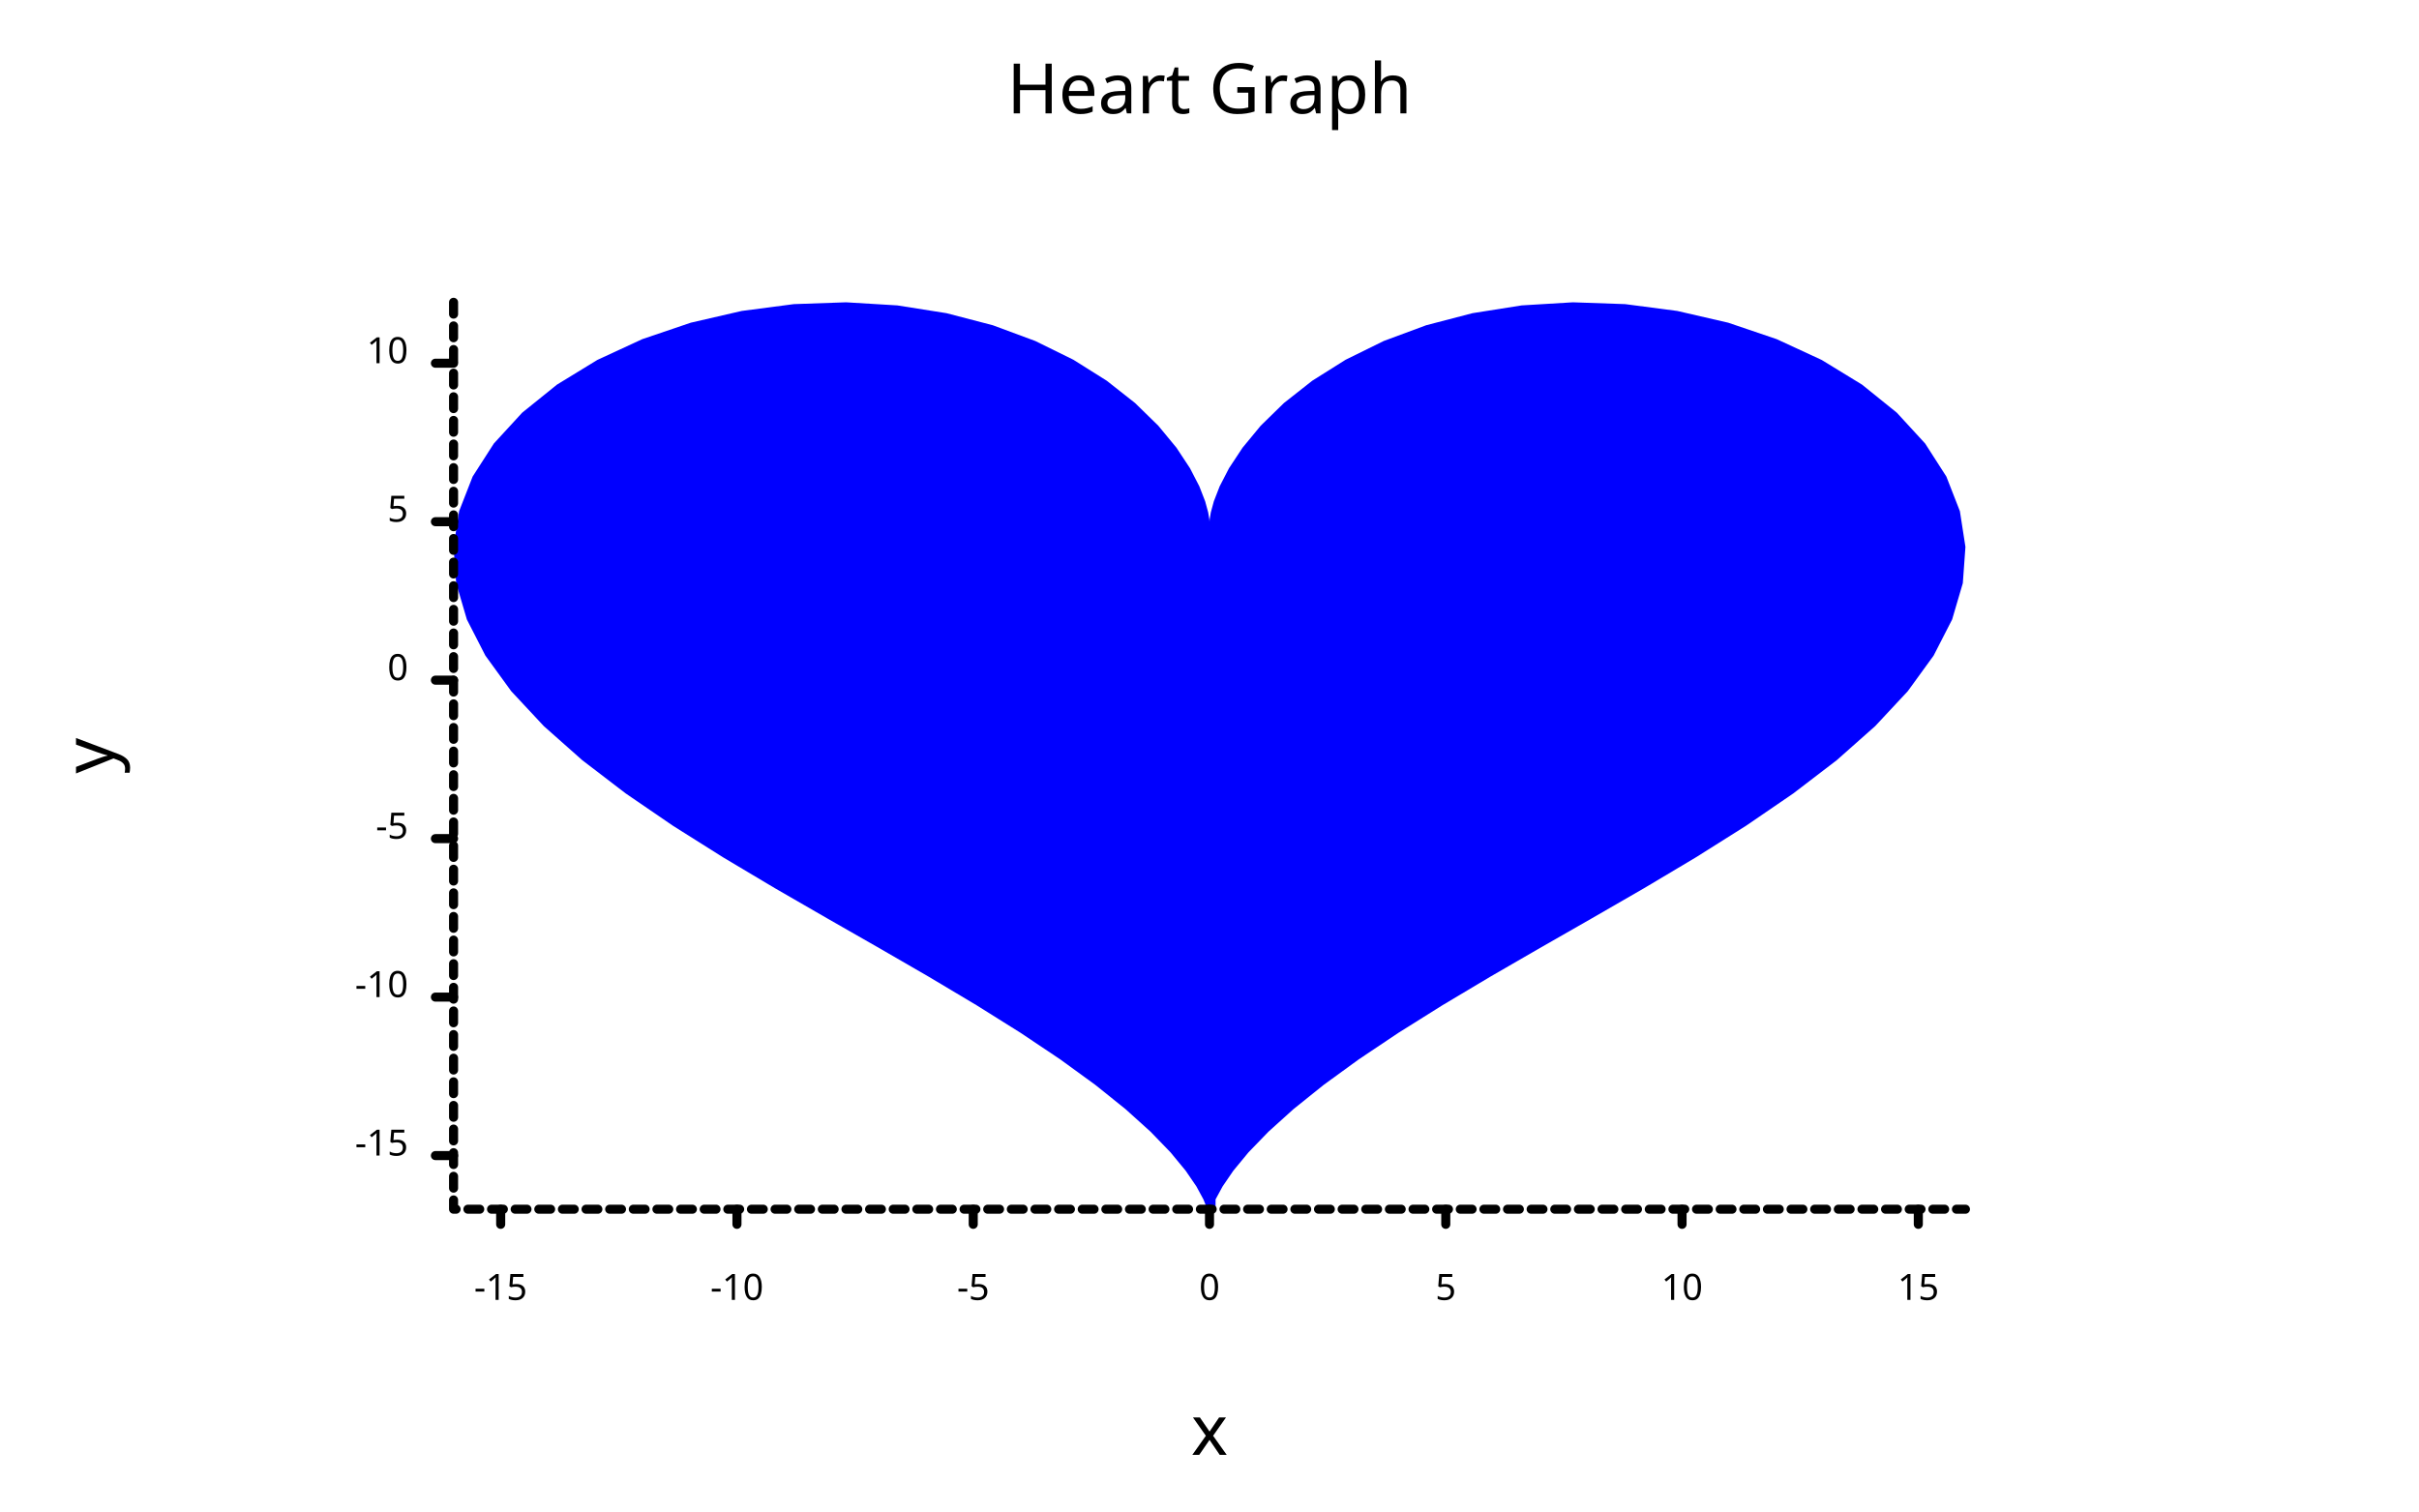
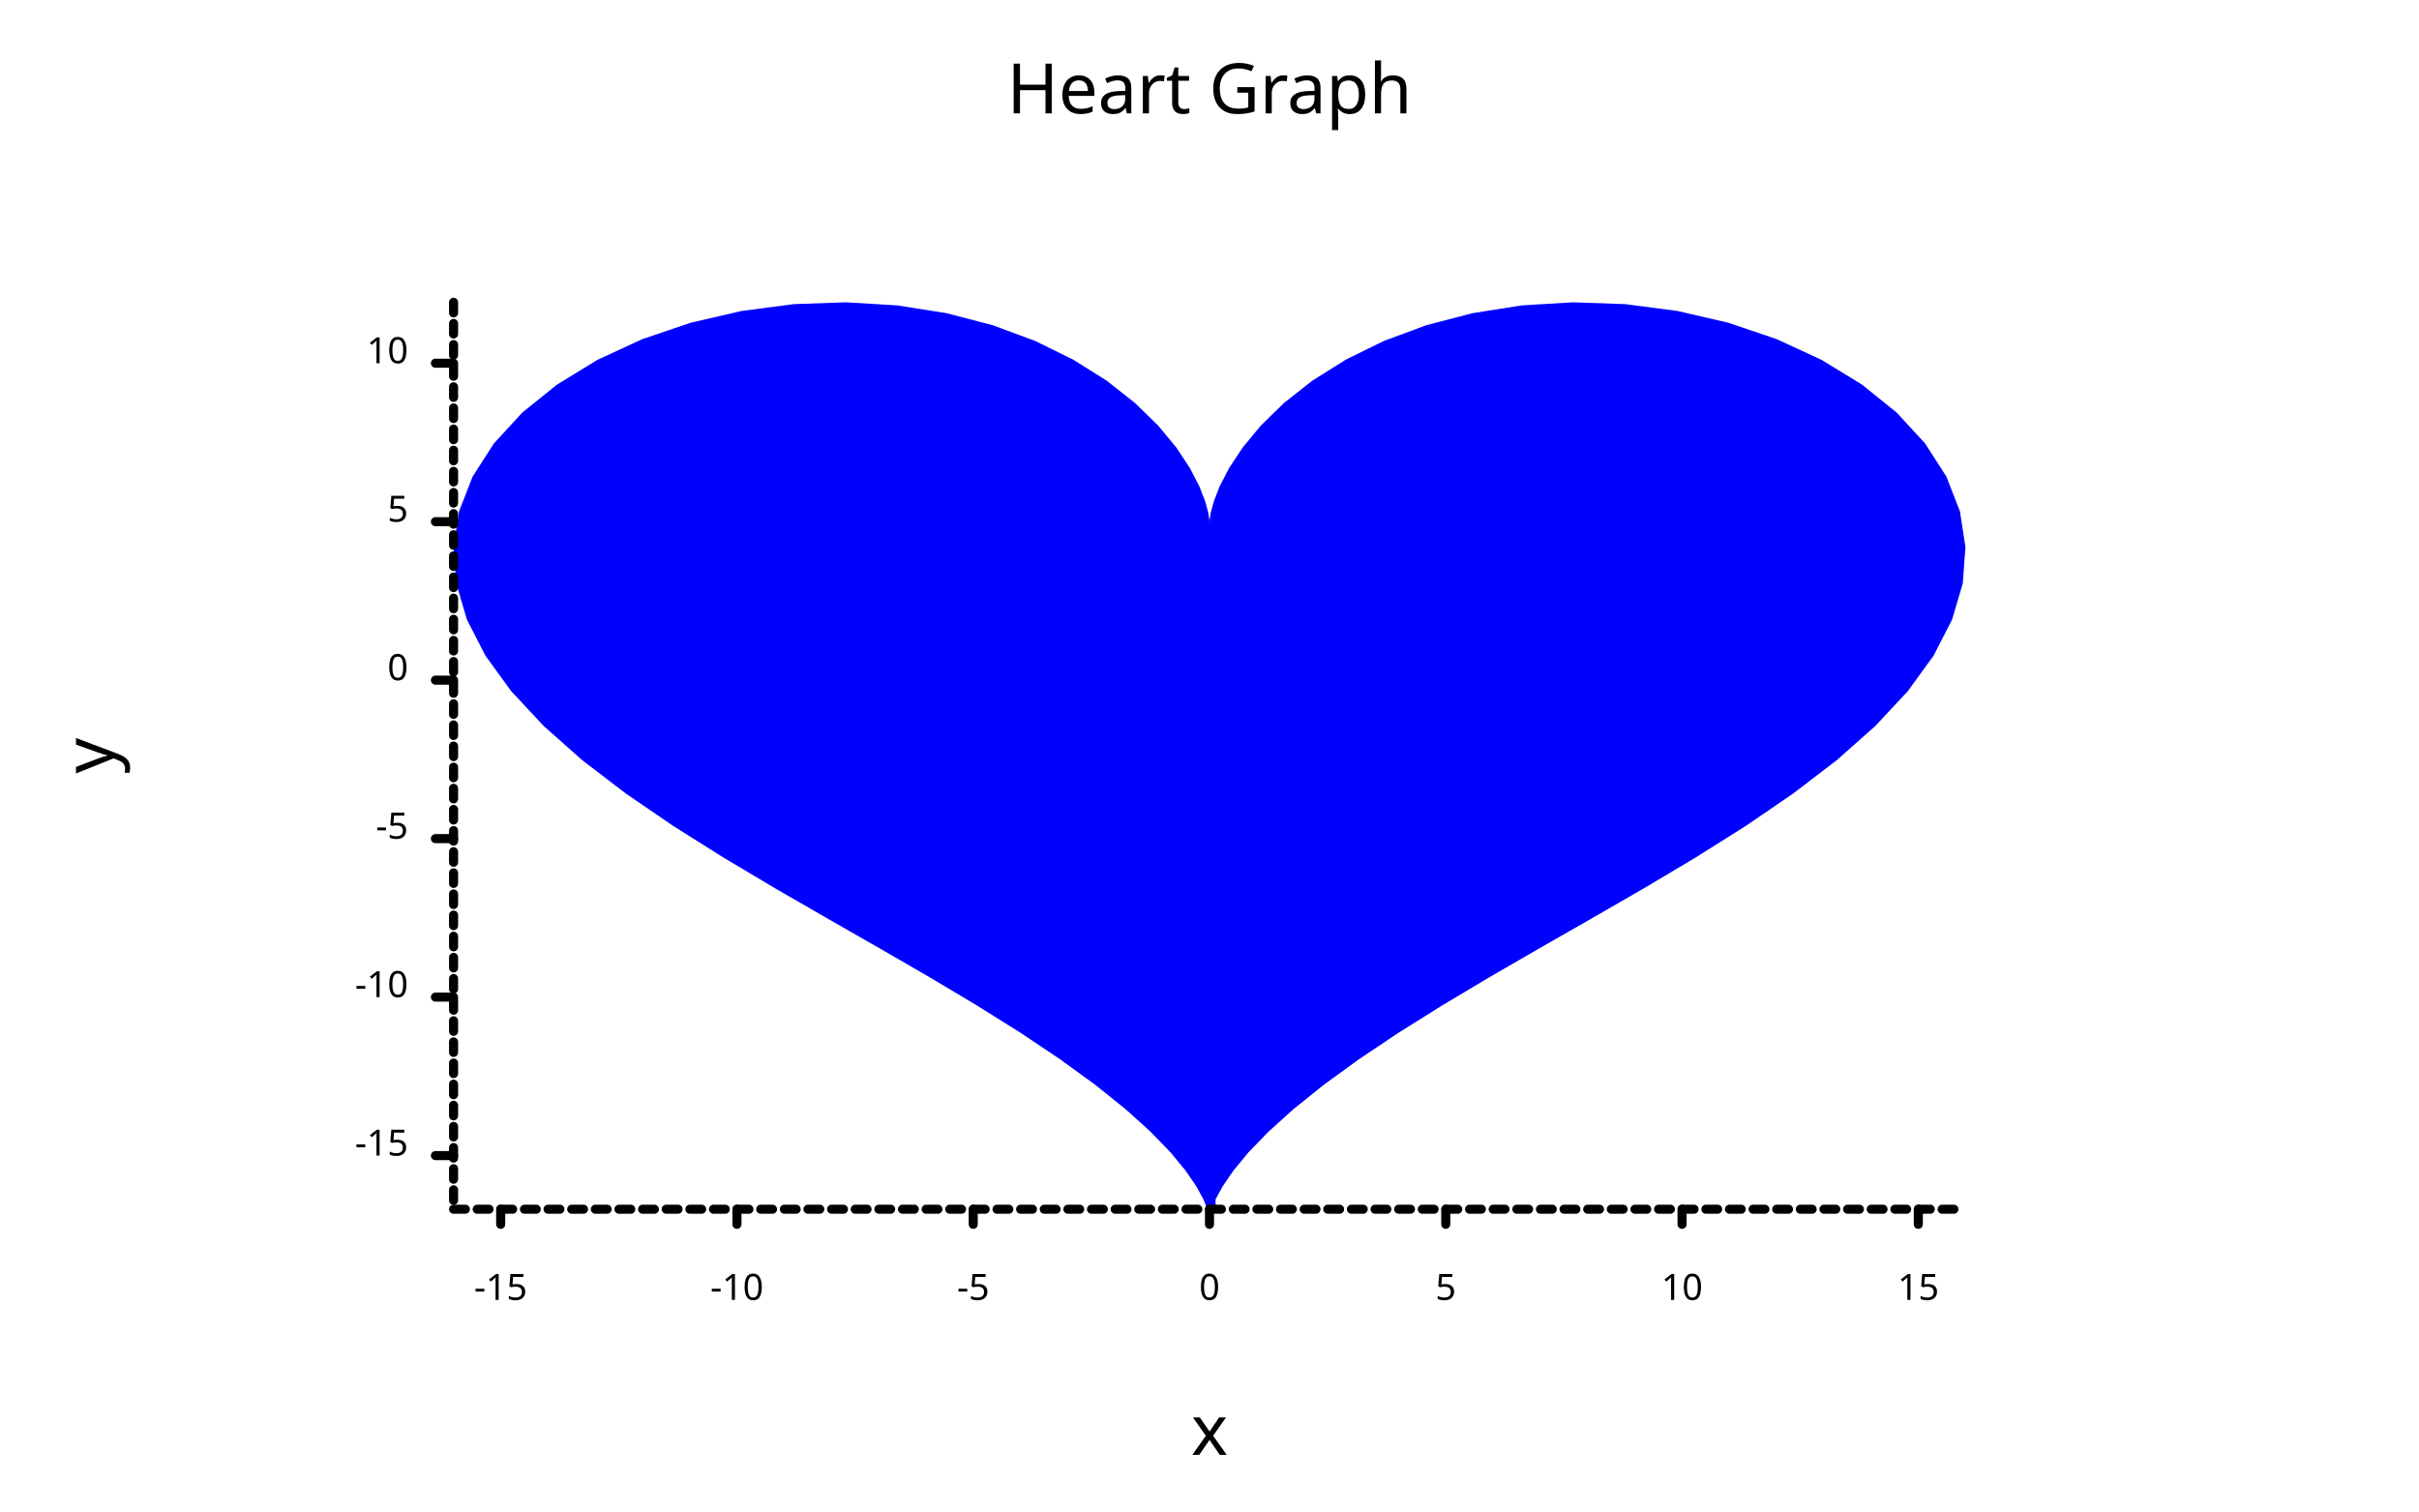
<svg xmlns="http://www.w3.org/2000/svg" width="800" class="poloto_background poloto" height="500" viewBox="0 0 800 500">
  <style>.poloto{stroke-linecap:round;stroke-linejoin:round;font-family:sans-serif;stroke-width:2;}.scatter{stroke-width:7}.poloto_text{fill:black;}.poloto_axis_lines{stroke:black;stroke-width:3;fill:none;stroke-dasharray:none}.poloto_background{background-color:aliceblue;}.poloto0stroke{stroke:blue;}.poloto1stroke{stroke:red;}.poloto2stroke{stroke:green;}.poloto3stroke{stroke:gold;}.poloto4stroke{stroke:aqua;}.poloto5stroke{stroke:lime;}.poloto6stroke{stroke:orange;}.poloto7stroke{stroke:chocolate;}.poloto0fill{fill:blue;}.poloto1fill{fill:red;}.poloto2fill{fill:green;}.poloto3fill{fill:gold;}.poloto4fill{fill:aqua;}.poloto5fill{fill:lime;}.poloto6fill{fill:orange;}.poloto7fill{fill:chocolate;}</style>
  <text class="poloto_text" alignment-baseline="middle" text-anchor="start" font-size="large" x="675" y="100" />
  <path class="poloto0fill" d=" M 399.297 400 L 399.297 400 L 397.993 396.753 L 395.675 392.474 L 392.104 387.246 L 387.087 381.167 L 380.481 374.341 L 372.205 366.875 L 362.238 358.872 L 350.623 350.426 L 337.468 341.618 L 322.941 332.515 L 307.267 323.165 L 290.721 313.595 L 273.619 303.818 L 256.312 293.832 L 239.171 283.622 L 222.578 273.169 L 206.916 262.452 L 192.553 251.457 L 179.832 240.18 L 169.065 228.636 L 160.517 216.862 L 154.398 204.918 L 150.863 192.894 L 150 180.907 L 151.831 169.101 L 156.309 157.641 L 163.323 146.713 L 172.698 136.51 L 184.201 127.229 L 197.55 119.063 L 212.422 112.185 L 228.462 106.745 L 245.297 102.86 L 262.541 100.603 L 279.816 100 L 296.757 101.025 L 313.024 103.597 L 328.314 107.581 L 342.37 112.793 L 354.987 119.003 L 366.018 125.94 L 375.378 133.311 L 383.048 140.801 L 389.069 148.095 L 393.547 154.882 L 396.642 160.878 L 398.565 165.827 L 399.571 169.519 L 399.946 171.8 L 400 172.571 L 400.054 171.8 L 400.429 169.519 L 401.435 165.827 L 403.358 160.878 L 406.453 154.882 L 410.931 148.095 L 416.952 140.801 L 424.622 133.311 L 433.982 125.94 L 445.013 119.003 L 457.63 112.793 L 471.686 107.581 L 486.976 103.597 L 503.243 101.025 L 520.184 100 L 537.459 100.603 L 554.703 102.86 L 571.538 106.745 L 587.578 112.185 L 602.45 119.063 L 615.799 127.229 L 627.302 136.51 L 636.677 146.713 L 643.691 157.641 L 648.169 169.101 L 650 180.907 L 649.137 192.894 L 645.602 204.918 L 639.483 216.862 L 630.935 228.636 L 620.168 240.18 L 607.447 251.457 L 593.084 262.452 L 577.422 273.169 L 560.829 283.622 L 543.688 293.832 L 526.381 303.818 L 509.279 313.595 L 492.733 323.165 L 477.059 332.515 L 462.532 341.618 L 449.377 350.426 L 437.762 358.872 L 427.795 366.875 L 419.519 374.341 L 412.913 381.167 L 407.896 387.246 L 404.325 392.474 L 402.007 396.753 L 402.007 400 Z" />
  <text class="poloto_text" alignment-baseline="start" text-anchor="middle" font-size="x-large" x="400" y="37.5">Heart Graph</text>
  <text class="poloto_text" alignment-baseline="start" text-anchor="middle" font-size="x-large" x="400" y="481.25">x</text>
  <text class="poloto_text" alignment-baseline="start" text-anchor="middle" font-size="x-large" transform="rotate(-90,37.5,250)" x="37.5" y="250">y</text>
-   <path stroke="black" fill="none" class="poloto_axis_lines" style="stroke-dasharray:3.907 3.907;" d=" M 150 100 L 150 400 L 650 400" />
+   <path stroke="black" fill="none" class="poloto_axis_lines" style="stroke-dasharray:3.495 3.495;" d=" M 150 100 L 150 400" />
+   <path stroke="black" fill="none" class="poloto_axis_lines" style="stroke-dasharray:3.907 3.907;" d=" M 150 400 L 650 400" />
  <line class="poloto_axis_lines" stroke="black" x1="165.584" x2="165.584" y1="400" y2="405" />
  <text class="poloto_text" alignment-baseline="start" text-anchor="middle" x="165.584" y="430"> -15</text>
  <line class="poloto_axis_lines" stroke="black" x1="243.723" x2="243.723" y1="400" y2="405" />
  <text class="poloto_text" alignment-baseline="start" text-anchor="middle" x="243.723" y="430"> -10</text>
  <line class="poloto_axis_lines" stroke="black" x1="321.861" x2="321.861" y1="400" y2="405" />
  <text class="poloto_text" alignment-baseline="start" text-anchor="middle" x="321.861" y="430"> -5</text>
  <line class="poloto_axis_lines" stroke="black" x1="400" x2="400" y1="400" y2="405" />
  <text class="poloto_text" alignment-baseline="start" text-anchor="middle" x="400" y="430"> 0</text>
  <line class="poloto_axis_lines" stroke="black" x1="478.139" x2="478.139" y1="400" y2="405" />
  <text class="poloto_text" alignment-baseline="start" text-anchor="middle" x="478.139" y="430"> 5</text>
  <line class="poloto_axis_lines" stroke="black" x1="556.277" x2="556.277" y1="400" y2="405" />
  <text class="poloto_text" alignment-baseline="start" text-anchor="middle" x="556.277" y="430"> 10</text>
  <line class="poloto_axis_lines" stroke="black" x1="634.416" x2="634.416" y1="400" y2="405" />
  <text class="poloto_text" alignment-baseline="start" text-anchor="middle" x="634.416" y="430"> 15</text>
  <line class="poloto_axis_lines" stroke="black" x1="150" x2="144" y1="382.257" y2="382.257" />
  <text class="poloto_text" alignment-baseline="middle" text-anchor="end" x="135" y="382.257"> -15</text>
  <line class="poloto_axis_lines" stroke="black" x1="150" x2="144" y1="329.835" y2="329.835" />
  <text class="poloto_text" alignment-baseline="middle" text-anchor="end" x="135" y="329.835"> -10</text>
  <line class="poloto_axis_lines" stroke="black" x1="150" x2="144" y1="277.414" y2="277.414" />
  <text class="poloto_text" alignment-baseline="middle" text-anchor="end" x="135" y="277.414"> -5</text>
  <line class="poloto_axis_lines" stroke="black" x1="150" x2="144" y1="224.992" y2="224.992" />
  <text class="poloto_text" alignment-baseline="middle" text-anchor="end" x="135" y="224.992"> 0</text>
  <line class="poloto_axis_lines" stroke="black" x1="150" x2="144" y1="172.571" y2="172.571" />
  <text class="poloto_text" alignment-baseline="middle" text-anchor="end" x="135" y="172.571"> 5</text>
  <line class="poloto_axis_lines" stroke="black" x1="150" x2="144" y1="120.149" y2="120.149" />
  <text class="poloto_text" alignment-baseline="middle" text-anchor="end" x="135" y="120.149"> 10</text>
</svg>
